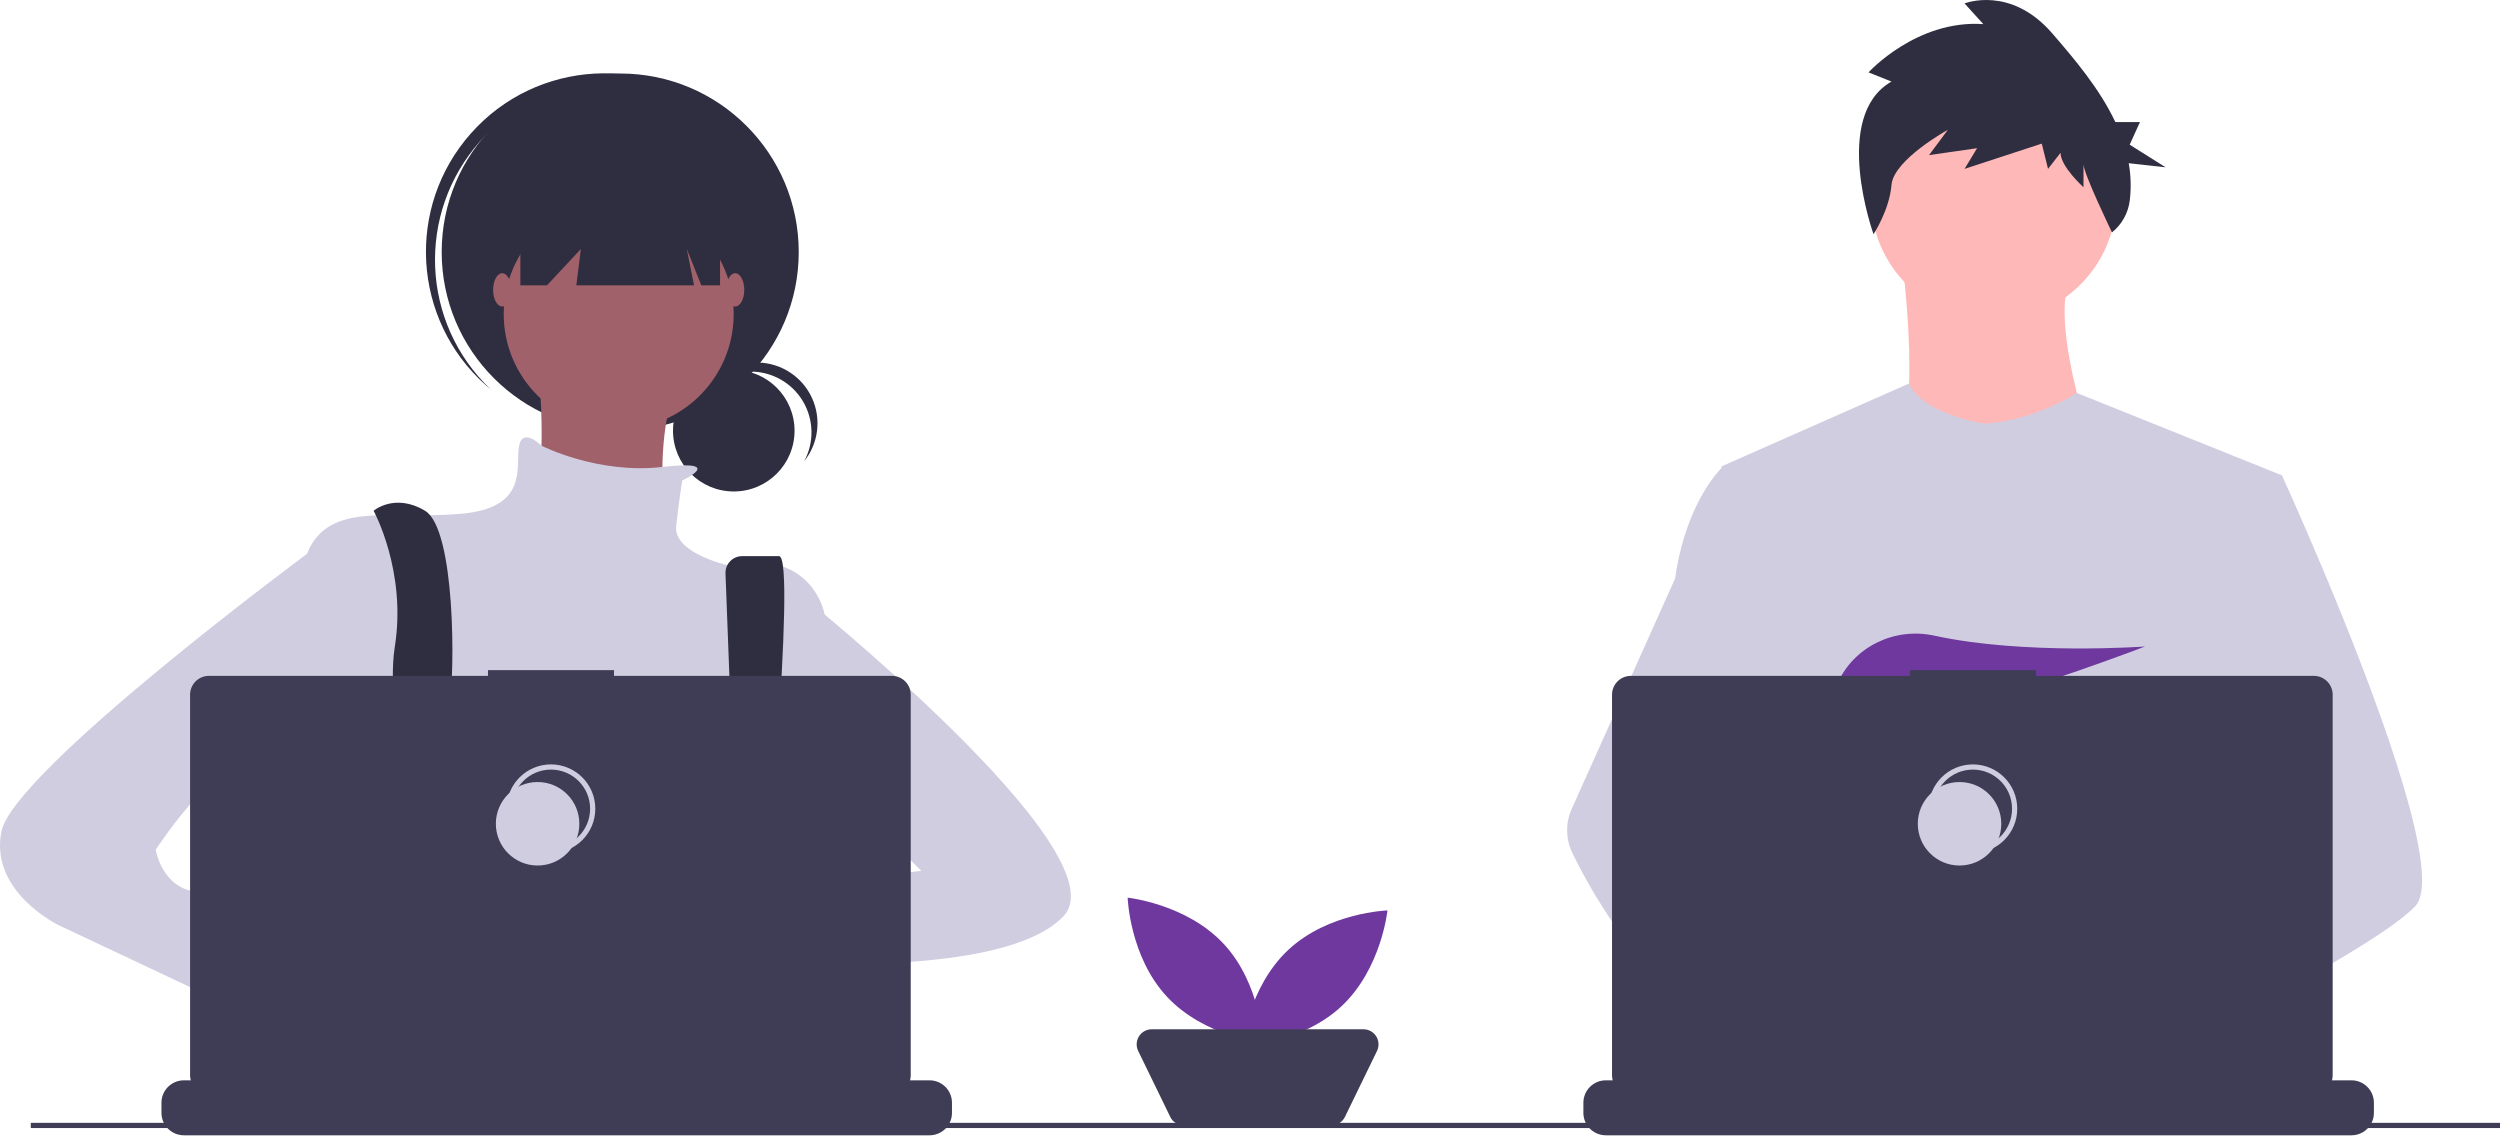
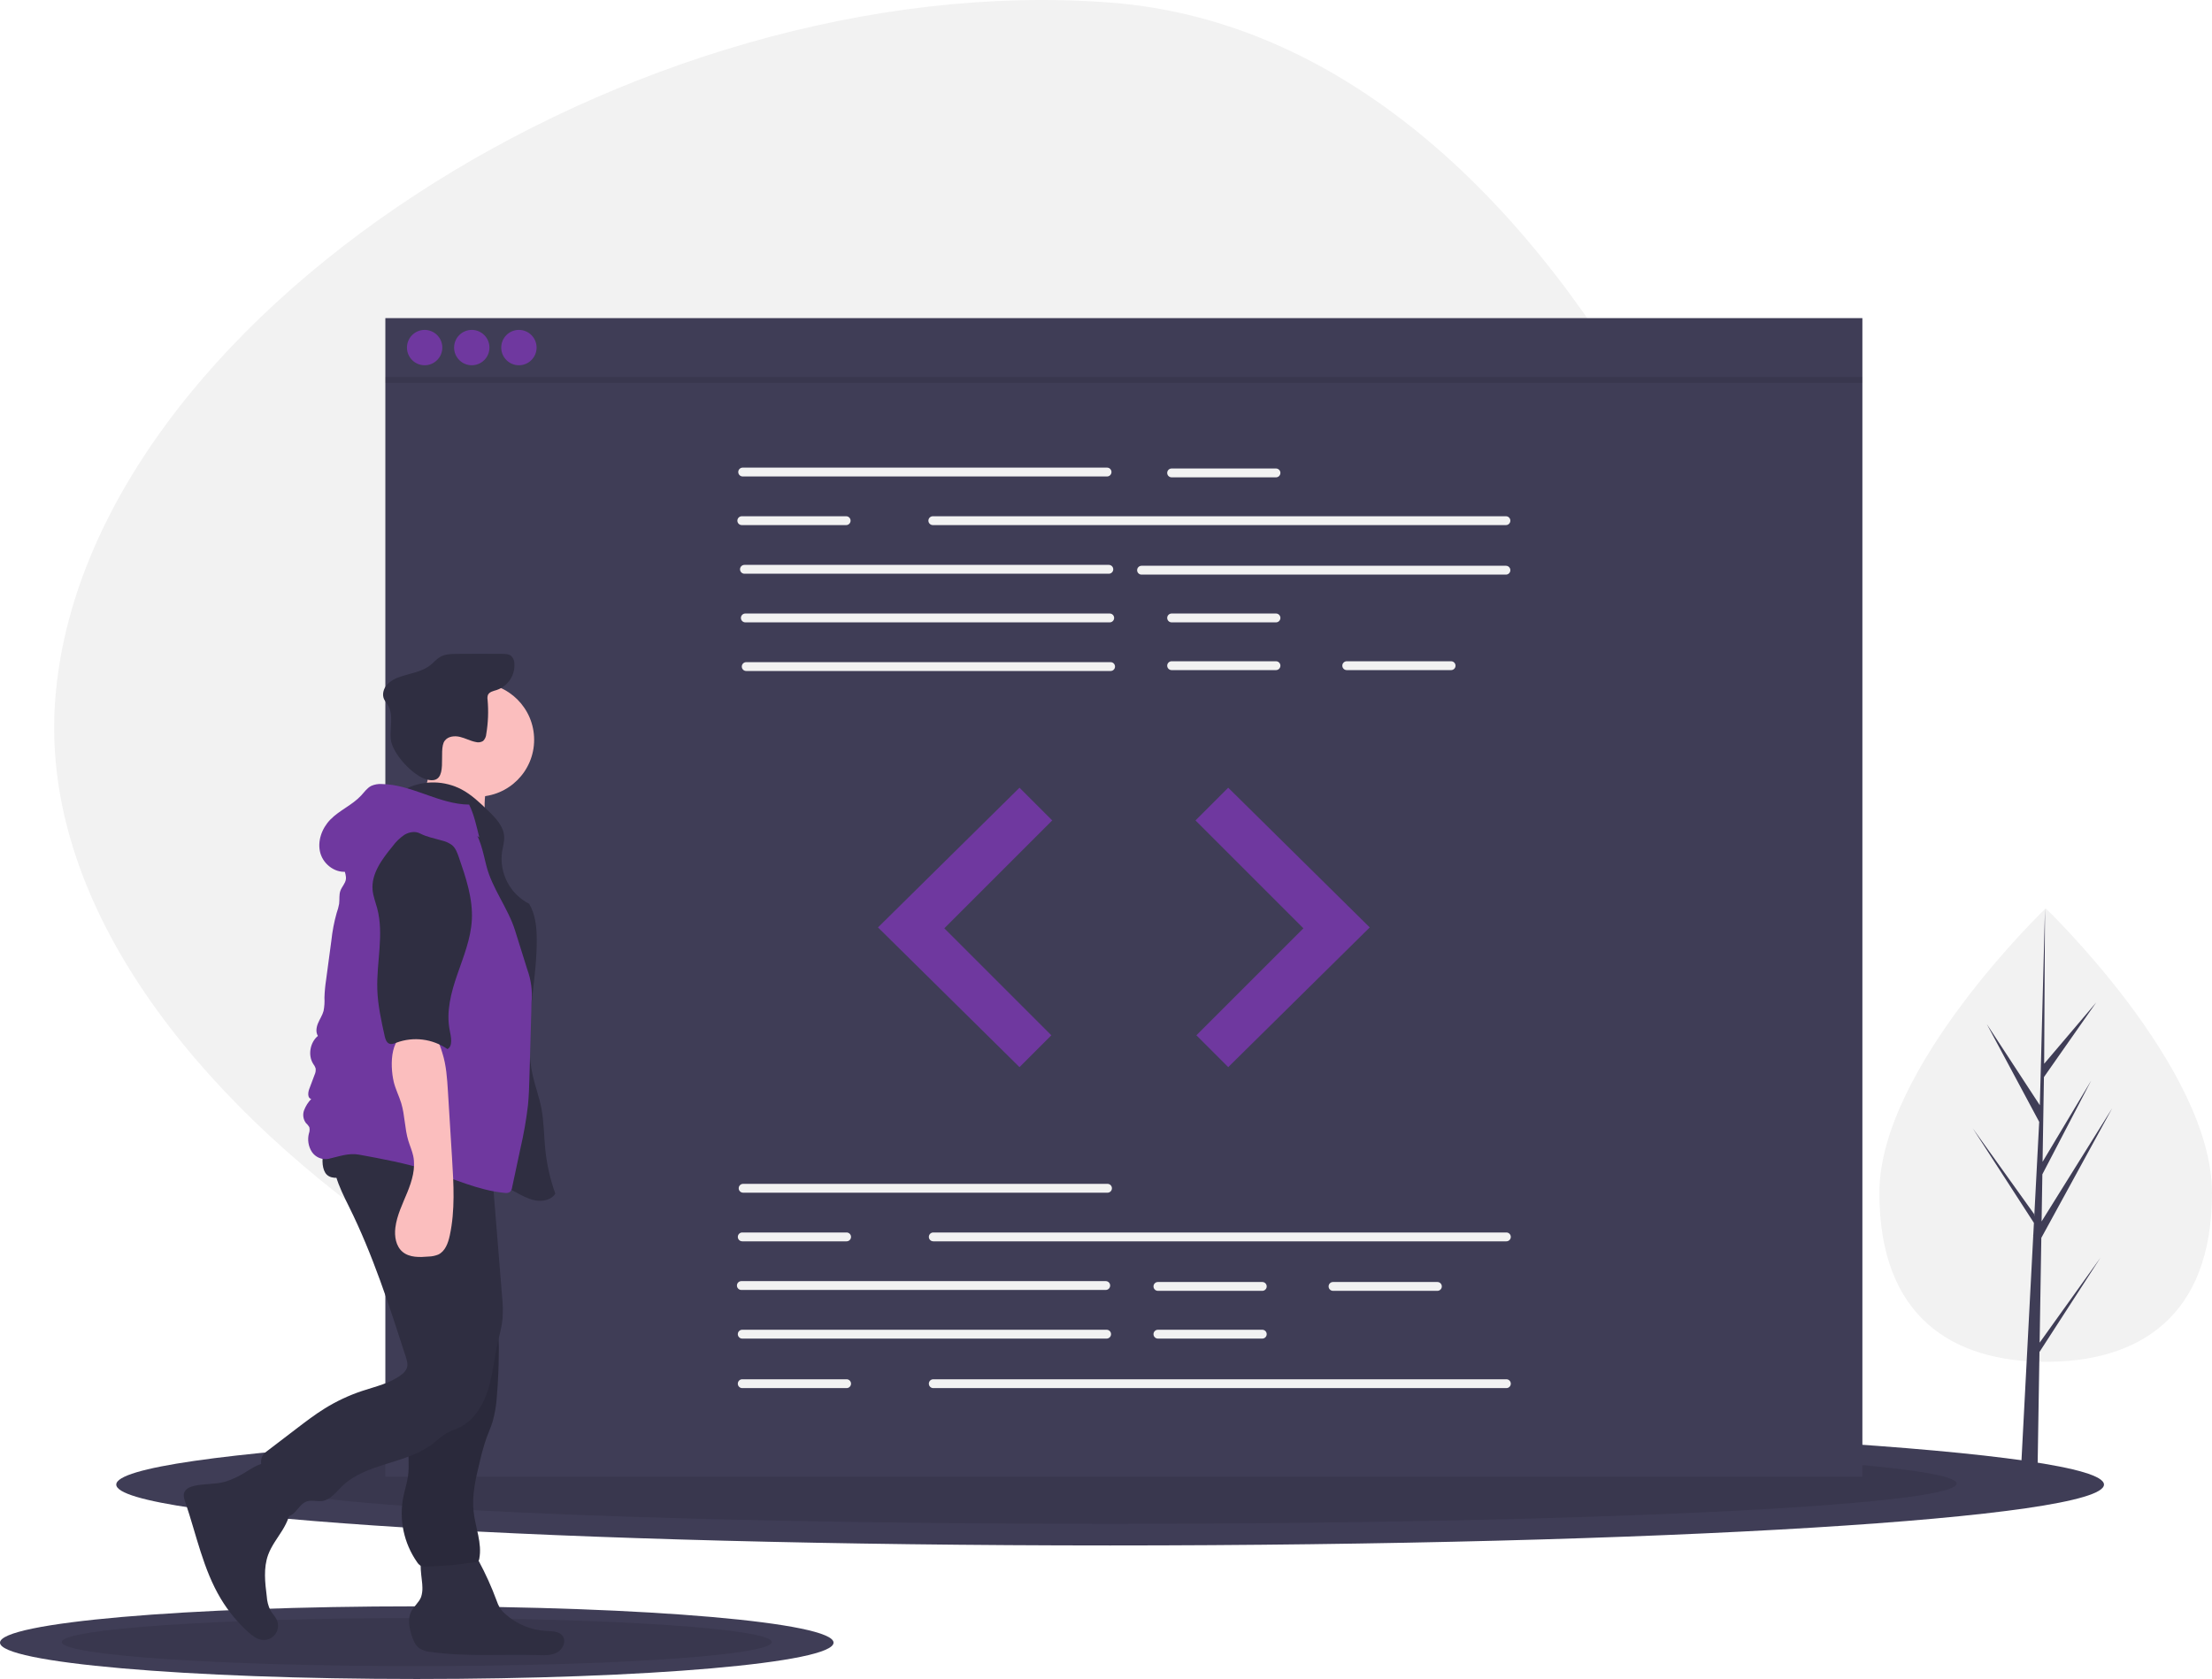
- <svg xmlns="http://www.w3.org/2000/svg" id="af24c1d2-8586-4e6b-81b3-4cf1a6f0777f" data-name="Layer 1" width="961.845" height="436.795" viewBox="0 0 961.845 436.795">
-   <path d="M586.947,565.136c14.376,15.426,15.119,38.1,15.119,38.1s-22.565-2.338-36.941-17.764-15.119-38.1-15.119-38.1S572.571,549.71,586.947,565.136Z" transform="translate(-116.1547 -202)" fill="#6f389f" />
-   <path d="M632.204,589.215c-15.426,14.376-38.1,15.119-38.1,15.119s2.338-22.565,17.764-36.941,38.1-15.119,38.1-15.119S647.63,574.839,632.204,589.215Z" transform="translate(-116.1547 -202)" fill="#6f389f" />
-   <path d="M628.37,635H571.63a5.803,5.803,0,0,1-5.219-3.265l-12.353-25.393A5.803,5.803,0,0,1,559.277,598h81.446a5.803,5.803,0,0,1,5.219,8.342l-12.353,25.393A5.803,5.803,0,0,1,628.37,635Z" transform="translate(-116.1547 -202)" fill="#3f3d56" />
-   <circle cx="767.027" cy="76.07" r="47.244" fill="#ffb8b8" />
-   <path d="M847.92,301.692s8.901,67.1-4.793,74.631,81.478,8.216,81.478,8.216-21.225-58.199-11.64-76Z" transform="translate(-116.1547 -202)" fill="#ffb8b8" />
-   <path d="M994.101,384.878l-7.915,36.042-16.736,76.253-.501,4.176L963.173,549.693l-3.842,32.116-2.576,21.574c-15.663,8.05-27.015,13.607-27.015,13.607s-.977-4.895-2.551-11.159c-10.992,3.296-31.332,8.763-48.569,9.855,6.277,6.996,9.161,13.569,5.249,18.419-11.808,14.622-60.558-16.01-77.608-27.433a46.154,46.154,0,0,0-.45,8.262l-13.048-10.035,1.291-23.09,2.178-39.068,2.737-48.994a51.438,51.438,0,0,1-2.165-6.444c-3.996-14.211-8.847-42.588-12.566-66.385-2.994-19.152-5.242-35.335-5.718-38.778-.064-.45-.096-.681-.096-.681l72.231-31.917c5.133,11.905,29.103,15.483,29.103,15.483,19.858-1.368,35.425-11.84,35.425-11.84Z" transform="translate(-116.1547 -202)" fill="#d0cde1" />
-   <path d="M935.22,603.3s-3.058,1.047-8.031,2.531c-10.992,3.296-31.332,8.763-48.569,9.855-14.841.951-27.381-1.336-29.675-11.018-.983-4.163.411-7.587,3.45-10.401,9.071-8.41,32.765-11.423,51.557-12.457,5.307-.289,10.215-.424,14.301-.475,6.938-.09,11.487.051,11.487.051l.109.424Z" transform="translate(-116.1547 -202)" fill="#ffb8b8" />
-   <path d="M843.88,233.382l-8.833-3.536s18.47-20.334,44.167-18.566l-7.228-7.957s17.667-7.073,33.727,11.493c8.443,9.76,18.211,21.232,24.301,34.155H939.474l-3.948,8.694,13.819,8.694L935.161,264.796a48.581,48.581,0,0,1,.385,14.42,18.657,18.657,0,0,1-6.832,12.205h0s-10.955-22.676-10.955-26.212v8.841s-8.833-7.957-8.833-13.261l-4.818,6.189-2.409-9.725-29.712,9.725,4.818-7.957-18.47,2.652,7.228-9.725s-20.879,11.493-21.682,21.218c-.803,9.725-6.914,18.94-6.914,18.94S820.592,246.643,843.88,233.382Z" transform="translate(-116.1547 -202)" fill="#2f2e41" />
-   <path d="M1045.452,550.573c-4.812,5.217-16.736,13.074-31.191,21.58-5.377,3.161-11.102,6.418-16.942,9.656-13.935,7.729-28.525,15.387-40.565,21.574-15.663,8.05-27.015,13.607-27.015,13.607s-.977-4.895-2.551-11.159c-2.107-8.384-5.281-19.222-8.59-24.021-.116-.167-.231-.321-.347-.475-.964-1.266-1.934-2.004-2.891-2.004L963.173,549.693l20.661-12.811-14.886-35.534L950.279,456.775l11.269-35.855,11.326-36.042h21.227s7.028,15.342,16.016,36.736c1.343,3.199,2.73,6.534,4.144,9.977C1032.751,476.563,1055.802,539.363,1045.452,550.573Z" transform="translate(-116.1547 -202)" fill="#d0cde1" />
-   <path d="M883.869,634.105c-11.808,14.622-60.558-16.01-77.608-27.433-3.713-2.486-5.923-4.06-5.923-4.06l15.599-20.803,4.94-6.585s4.42,2.345,10.954,6.161c.238.141.475.283.72.424,5.634,3.309,12.708,7.632,19.845,12.457,9.849,6.662,19.807,14.262,26.225,21.419C884.897,622.682,887.781,629.255,883.869,634.105Z" transform="translate(-116.1547 -202)" fill="#ffb8b8" />
-   <path d="M831.83,581.386a30.698,30.698,0,0,0-5.204.424c-14.77,2.538-19.126,15.907-20.366,24.863a46.154,46.154,0,0,0-.45,8.262l-13.048-10.035-4.754-3.656c-11.442-3.99-21.638-11.076-30.478-19.434A153.213,153.213,0,0,1,737.004,557.467a214.676,214.676,0,0,1-15.881-27.24,20.034,20.034,0,0,1-.276-16.993l16.158-36.01,23.617-52.63q.26-1.879.572-3.675c4.684-26.855,17.231-38.778,17.231-38.778h9.585l6.412,38.778,7.966,48.178-5.583,18.207-12.9,42.049L796.231,542.742Z" transform="translate(-116.1547 -202)" fill="#d0cde1" />
-   <path d="M842.679,469.136l8.194,9.56c3.044-.58,6.224-1.263,9.498-2.029l-2.354-7.532,5.755,6.714c34.691-8.532,77.69-25.121,77.69-25.121s-46.422,3.404-81.083-4.169c-15.336-3.35-31.114,4.252-37.408,18.633-3.658,8.359-3.083,15.601,9.89,15.601a85.688,85.688,0,0,0,13.076-1.23Z" transform="translate(-116.1547 -202)" fill="#6f389f" />
-   <path d="M1029.487,626.267v3.9a8.571,8.571,0,0,1-.585,3.129,8.796,8.796,0,0,1-.623,1.285,8.633,8.633,0,0,1-7.42,4.215H733.971a8.633,8.633,0,0,1-7.42-4.215,8.792,8.792,0,0,1-.623-1.285,8.571,8.571,0,0,1-.585-3.129v-3.9a8.626,8.626,0,0,1,8.628-8.628h16.537v-1.818a.359.359,0,0,1,.36-.36H759.496a.359.359,0,0,1,.36.36v1.818h5.39v-1.818a.359.359,0,0,1,.36-.36h8.628a.359.359,0,0,1,.36.36v1.818h5.397v-1.818a.359.359,0,0,1,.36-.36h8.628a.359.359,0,0,1,.36.36v1.818h5.39v-1.818a.359.359,0,0,1,.36-.36h8.628a.359.359,0,0,1,.36.36v1.818h5.39v-1.818a.359.359,0,0,1,.36-.36H818.454a.359.359,0,0,1,.36.36v1.818h5.397v-1.818a.359.359,0,0,1,.36-.36h8.628a.359.359,0,0,1,.36.36v1.818h5.39v-1.818a.359.359,0,0,1,.36-.36h67.586a.359.359,0,0,1,.36.36v1.818h5.397v-1.818a.359.359,0,0,1,.36-.36h8.628a.363.363,0,0,1,.36.36v1.818h5.39v-1.818a.359.359,0,0,1,.36-.36h8.628a.359.359,0,0,1,.36.36v1.818h5.39v-1.818a.359.359,0,0,1,.36-.36h8.628a.359.359,0,0,1,.36.36v1.818h5.397v-1.818a.359.359,0,0,1,.36-.36h8.628a.358.358,0,0,1,.353.36v1.818h5.397v-1.818a.359.359,0,0,1,.36-.36h8.628a.359.359,0,0,1,.36.36v1.818h5.39v-1.818a.359.359,0,0,1,.36-.36h8.628a.359.359,0,0,1,.36.36v1.818h25.165A8.626,8.626,0,0,1,1029.487,626.267Z" transform="translate(-116.1547 -202)" fill="#3f3d56" />
-   <path d="M1006.387,462.037H899.455v-2.204h-48.487v2.204H743.596a7.233,7.233,0,0,0-7.233,7.233V615.693a7.233,7.233,0,0,0,7.233,7.233h262.791a7.233,7.233,0,0,0,7.233-7.233V469.27A7.233,7.233,0,0,0,1006.387,462.037Z" transform="translate(-116.1547 -202)" fill="#3f3d56" />
-   <circle cx="759.047" cy="311.157" r="16.061" fill="none" stroke="#d0cde1" stroke-miterlimit="10" stroke-width="2" />
-   <circle cx="753.908" cy="316.939" r="16.061" fill="#d0cde1" />
-   <circle cx="282.311" cy="165.705" r="23.383" fill="#2f2e41" />
-   <path d="M404.98,344.966a23.386,23.386,0,0,1,20.584,34.48,23.377,23.377,0,1,0-38.839-25.687A23.325,23.325,0,0,1,404.98,344.966Z" transform="translate(-116.1547 -202)" fill="#2f2e41" />
-   <circle cx="238.618" cy="96.969" r="68.686" fill="#2f2e41" />
-   <path d="M300.865,256.353a68.674,68.674,0,0,1,95.191-7.202c-.562-.534-1.117-1.072-1.701-1.591a68.686,68.686,0,0,0-91.271,102.669c.584.519,1.183,1.008,1.779,1.503A68.674,68.674,0,0,1,300.865,256.353Z" transform="translate(-116.1547 -202)" fill="#2f2e41" />
-   <circle cx="238.036" cy="120.835" r="44.239" fill="#a0616a" />
-   <path d="M322.757,336.805s5.821,53.552-3.493,59.373,53.552,13.97,53.552,13.97-9.313-58.209,13.97-73.343Z" transform="translate(-116.1547 -202)" fill="#a0616a" />
-   <path d="M378.638,386.864s17.335-8.095-7.631-5.212-46.506-8.176-46.506-8.176-7.564-7.567-8.729.582,3.493,23.283-22.119,25.612-48.895-4.657-58.209,12.806-4.657,93.134-4.657,93.134,17.463,62.865,31.433,72.179,136.208-3.493,136.208-3.493l34.925-62.865v-73.343s-4.657-25.612-37.254-18.627c0,0-20.955-4.657-19.791-15.134S378.638,386.864,378.638,386.864Z" transform="translate(-116.1547 -202)" fill="#d0cde1" />
-   <path d="M266.84,622.278c.72-3.135,1.201-4.908,1.201-4.908l-.373-2.551-3.835-26.045-1.613-10.986c13.967-5.821,17.462-32.598,17.462-32.598l.527-.315,2.384-1.426v-.006L291.151,538.309l.173-.103,3.456,2.3,7.022,4.683a82.572,82.572,0,0,0,65.023,14.899,71.581,71.581,0,0,0,15.303-4.42l16.935-5.647.527-.173.52.077,9.932,1.503.18.032.822.122-2.3,15.901-3.334,23.109c8.808,4.664,16.64,13.427,23.488,24.227q2.274,3.585,4.407,7.459c1.85,3.341,3.617,6.816,5.3,10.376.206.424.405.854.604,1.285.649,1.394,1.291,2.801,1.915,4.214H263.757c.231-1.42.463-2.775.687-4.08a.995.995,0,0,0,.026-.135c.084-.437.161-.861.231-1.285C265.485,628.413,266.243,624.873,266.84,622.278Z" transform="translate(-116.1547 -202)" fill="#2f2e41" />
-   <path d="M259.892,398.506S272.698,421.79,268.041,450.894s13.97,101.283,13.97,101.283l13.97-3.493s-9.313-60.537-6.985-74.507,2.328-68.686-9.313-75.671S259.892,398.506,259.892,398.506Z" transform="translate(-116.1547 -202)" fill="#2f2e41" />
-   <path d="M395.282,422.702l4.893,128.893,9.313,5.821s13.388-141.447,6.403-141.447H401.679A6.406,6.406,0,0,0,395.282,422.702Z" transform="translate(-116.1547 -202)" fill="#2f2e41" />
-   <circle cx="172.26" cy="341.446" r="5.821" fill="#6f389f" />
-   <circle cx="288.677" cy="347.267" r="5.821" fill="#6f389f" />
-   <polygon points="200.2 65.536 200.2 109.775 210.445 109.775 223.483 95.805 221.737 109.775 267.024 109.775 264.23 95.805 269.818 109.775 277.035 109.775 277.035 65.536 200.2 65.536" fill="#2f2e41" />
-   <ellipse cx="193.215" cy="111.521" rx="3.493" ry="6.403" fill="#a0616a" />
-   <ellipse cx="282.856" cy="111.521" rx="3.493" ry="6.403" fill="#a0616a" />
-   <path d="M422.877,548.685s-52.97-9.895-56.462,7.567,58.791,9.895,58.791,9.895Z" transform="translate(-116.1547 -202)" fill="#a0616a" />
-   <path d="M421.712,428.775S548.607,530.058,525.324,554.506s-111.761,17.463-111.761,17.463l5.821-29.104,51.224-5.821-25.612-25.612-23.284,2.328Z" transform="translate(-116.1547 -202)" fill="#d0cde1" />
-   <path d="M234.28,597.58l16.298,12.806s11.642,36.089,29.104,25.612-16.298-47.731-16.298-47.731l-19.791-6.985Z" transform="translate(-116.1547 -202)" fill="#a0616a" />
-   <path d="M250.579,410.148l-16.255,4.892S121.355,498.625,116.699,521.909s22.119,36.089,22.119,36.089l101.283,47.731,10.478-27.94-47.731-24.448s3.493-6.985-10.478-8.149-16.298-16.298-16.298-16.298,27.94-43.074,43.074-33.761,19.791,16.298,19.791,16.298Z" transform="translate(-116.1547 -202)" fill="#d0cde1" />
-   <path d="M482.416,626.267v3.9a8.57,8.57,0,0,1-.585,3.129,8.79,8.79,0,0,1-.623,1.285,8.633,8.633,0,0,1-7.42,4.215H186.9a8.633,8.633,0,0,1-7.42-4.215,8.794,8.794,0,0,1-.623-1.285,8.571,8.571,0,0,1-.585-3.129v-3.9A8.626,8.626,0,0,1,186.9,617.639h16.537v-1.818a.359.359,0,0,1,.36-.36h8.628a.359.359,0,0,1,.36.36v1.818h5.39v-1.818a.359.359,0,0,1,.36-.36h8.628a.359.359,0,0,1,.36.36v1.818H232.919v-1.818a.359.359,0,0,1,.36-.36h8.628a.359.359,0,0,1,.36.36v1.818h5.39v-1.818a.359.359,0,0,1,.36-.36h8.628a.359.359,0,0,1,.36.36v1.818h5.39v-1.818a.359.359,0,0,1,.36-.36h8.628a.359.359,0,0,1,.36.36v1.818H277.139v-1.818a.359.359,0,0,1,.36-.36H286.127a.359.359,0,0,1,.36.36v1.818h5.39v-1.818a.359.359,0,0,1,.36-.36h67.586a.359.359,0,0,1,.36.36v1.818h5.397v-1.818a.359.359,0,0,1,.36-.36h8.628a.363.363,0,0,1,.36.36v1.818h5.39v-1.818a.359.359,0,0,1,.36-.36H389.305a.359.359,0,0,1,.36.36v1.818h5.39v-1.818a.359.359,0,0,1,.36-.36h8.628a.359.359,0,0,1,.36.36v1.818h5.397v-1.818a.359.359,0,0,1,.36-.36h8.628a.358.358,0,0,1,.353.36v1.818h5.397v-1.818a.359.359,0,0,1,.36-.36h8.628a.359.359,0,0,1,.36.36v1.818h5.39v-1.818a.359.359,0,0,1,.36-.36H448.263a.359.359,0,0,1,.36.36v1.818h25.165A8.626,8.626,0,0,1,482.416,626.267Z" transform="translate(-116.1547 -202)" fill="#3f3d56" />
-   <path d="M459.315,462.034H352.383v-2.204H303.896v2.204H196.523a7.233,7.233,0,0,0-7.233,7.233V615.69a7.233,7.233,0,0,0,7.233,7.233h262.791a7.233,7.233,0,0,0,7.233-7.233V469.267A7.233,7.233,0,0,0,459.315,462.034Z" transform="translate(-116.1547 -202)" fill="#3f3d56" />
-   <circle cx="211.975" cy="311.154" r="16.061" fill="none" stroke="#d0cde1" stroke-miterlimit="10" stroke-width="2" />
-   <circle cx="206.835" cy="316.936" r="16.061" fill="#d0cde1" />
-   <rect x="11.845" y="432" width="950" height="2" fill="#3f3d56" />
+ <svg xmlns="http://www.w3.org/2000/svg" id="a594ac37-6d44-4297-8862-1cbd9c01c0b7" data-name="Layer 1" width="1126.194" height="855" viewBox="0 0 1126.194 855">
+   <path d="M581.768,778.438C339.369,759.991,50.297,572.172,65.014,378.781S359.7,5.358,602.099,23.805,984.031,403.667,969.314,597.058,824.166,796.885,581.768,778.438Z" transform="translate(-36.90323 -22.5)" fill="#f2f2f2" />
+   <ellipse cx="565.194" cy="756" rx="506" ry="31" fill="#3f3d56" />
+   <ellipse cx="565.194" cy="755.5" rx="431" ry="20.5" opacity="0.1" />
+   <ellipse cx="212.194" cy="836.5" rx="212.194" ry="18.5" fill="#3f3d56" />
+   <ellipse cx="212.194" cy="836.202" rx="180.742" ry="12.234" opacity="0.1" />
+   <rect x="196.194" y="162" width="752" height="590" fill="#3f3d56" />
+   <path d="M600.541,265.129H415.024a2.251,2.251,0,1,1,0-4.503H600.541a2.251,2.251,0,0,1,0,4.503Z" transform="translate(-36.90323 -22.5)" fill="#f2f2f2" />
+   <path d="M803.62,289.895H511.835a2.251,2.251,0,0,1,0-4.503H803.62a2.251,2.251,0,1,1,0,4.503Z" transform="translate(-36.90323 -22.5)" fill="#f2f2f2" />
+   <path d="M601.442,314.661H415.924a2.251,2.251,0,1,1,0-4.503H601.442a2.251,2.251,0,1,1,0,4.503Z" transform="translate(-36.90323 -22.5)" fill="#f2f2f2" />
+   <path d="M803.62,315.111H618.102a2.251,2.251,0,0,1,0-4.503H803.62a2.251,2.251,0,1,1,0,4.503Z" transform="translate(-36.90323 -22.5)" fill="#f2f2f2" />
+   <path d="M601.892,339.426H416.374a2.251,2.251,0,0,1,0-4.503H601.892a2.251,2.251,0,1,1,0,4.503Z" transform="translate(-36.90323 -22.5)" fill="#f2f2f2" />
+   <path d="M602.342,364.192H416.825a2.251,2.251,0,0,1,0-4.503H602.342a2.251,2.251,0,1,1,0,4.503Z" transform="translate(-36.90323 -22.5)" fill="#f2f2f2" />
+   <path d="M686.546,265.579H633.412a2.251,2.251,0,0,1,0-4.503h53.134a2.251,2.251,0,1,1,0,4.503Z" transform="translate(-36.90323 -22.5)" fill="#f2f2f2" />
+   <path d="M686.546,339.426H633.412a2.251,2.251,0,0,1,0-4.503h53.134a2.251,2.251,0,1,1,0,4.503Z" transform="translate(-36.90323 -22.5)" fill="#f2f2f2" />
+   <path d="M686.546,363.742H633.412a2.251,2.251,0,1,1,0-4.503h53.134a2.251,2.251,0,1,1,0,4.503Z" transform="translate(-36.90323 -22.5)" fill="#f2f2f2" />
+   <path d="M775.702,363.742H722.569a2.251,2.251,0,0,1,0-4.503h53.134a2.251,2.251,0,1,1,0,4.503Z" transform="translate(-36.90323 -22.5)" fill="#f2f2f2" />
+   <path d="M467.707,289.895H414.573a2.251,2.251,0,0,1,0-4.503h53.134a2.251,2.251,0,0,1,0,4.503Z" transform="translate(-36.90323 -22.5)" fill="#f2f2f2" />
+   <path d="M600.766,629.861H415.249a2.251,2.251,0,0,1,0-4.503H600.766a2.251,2.251,0,0,1,0,4.503Z" transform="translate(-36.90323 -22.5)" fill="#f2f2f2" />
+   <path d="M599.866,679.392H414.348a2.251,2.251,0,1,1,0-4.503H599.866a2.251,2.251,0,0,1,0,4.503Z" transform="translate(-36.90323 -22.5)" fill="#f2f2f2" />
+   <path d="M600.316,704.158H414.798a2.251,2.251,0,1,1,0-4.503H600.316a2.251,2.251,0,1,1,0,4.503Z" transform="translate(-36.90323 -22.5)" fill="#f2f2f2" />
+   <path d="M679.566,679.842H626.433a2.251,2.251,0,0,1,0-4.503h53.134a2.251,2.251,0,0,1,0,4.503Z" transform="translate(-36.90323 -22.5)" fill="#f2f2f2" />
+   <path d="M679.566,704.158H626.433a2.251,2.251,0,0,1,0-4.503h53.134a2.251,2.251,0,1,1,0,4.503Z" transform="translate(-36.90323 -22.5)" fill="#f2f2f2" />
+   <path d="M768.723,679.842H715.589a2.251,2.251,0,1,1,0-4.503h53.134a2.251,2.251,0,0,1,0,4.503Z" transform="translate(-36.90323 -22.5)" fill="#f2f2f2" />
+   <path d="M803.845,654.626H512.06a2.251,2.251,0,0,1,0-4.503H803.845a2.251,2.251,0,0,1,0,4.503Z" transform="translate(-36.90323 -22.5)" fill="#f2f2f2" />
+   <path d="M467.932,654.626H414.798a2.251,2.251,0,0,1,0-4.503H467.932a2.251,2.251,0,0,1,0,4.503Z" transform="translate(-36.90323 -22.5)" fill="#f2f2f2" />
+   <path d="M803.845,729.374H512.06a2.251,2.251,0,1,1,0-4.503H803.845a2.251,2.251,0,0,1,0,4.503Z" transform="translate(-36.90323 -22.5)" fill="#f2f2f2" />
+   <path d="M467.932,729.374H414.798a2.251,2.251,0,1,1,0-4.503H467.932a2.251,2.251,0,1,1,0,4.503Z" transform="translate(-36.90323 -22.5)" fill="#f2f2f2" />
+   <polygon points="519.06 401.13 447.014 472.275 519.06 543.42 535.27 527.21 480.786 472.725 535.72 417.79 519.06 401.13" fill="#6f389f" />
+   <polygon points="625.327 401.13 697.373 472.275 625.327 543.42 609.117 527.21 663.602 472.725 608.667 417.79 625.327 401.13" fill="#6f389f" />
+   <circle cx="216.194" cy="177" r="9" fill="#6f389f" />
+   <circle cx="240.194" cy="177" r="9" fill="#6f389f" />
+   <circle cx="264.194" cy="177" r="9" fill="#6f389f" />
+   <rect x="196.194" y="192" width="752" height="3" opacity="0.1" />
+   <path d="M1163.097,629.954c0,63.771-37.911,86.038-84.676,86.038s-84.676-22.266-84.676-86.038,84.676-144.898,84.676-144.898S1163.097,566.182,1163.097,629.954Z" transform="translate(-36.90323 -22.5)" fill="#f2f2f2" />
+   <polygon points="1038.433 683.736 1039.3 630.365 1075.391 564.338 1039.436 621.993 1039.826 597.995 1064.699 550.226 1039.929 591.645 1039.929 591.645 1040.63 548.484 1067.265 510.453 1040.74 541.697 1041.178 462.556 1038.425 567.325 1038.651 563.003 1011.571 521.552 1038.217 571.3 1035.694 619.503 1035.619 618.223 1004.4 574.602 1035.524 622.743 1035.209 628.771 1035.152 628.862 1035.178 629.357 1028.776 751.653 1037.329 751.653 1038.355 688.485 1069.404 640.461 1038.433 683.736" fill="#3f3d56" />
+   <path d="M159.525,773.591a43.126,43.126,0,0,1-8.178,3.503c-5.079,1.387-10.507.878-15.637,2.063-2.1.485-4.386,1.499-5.054,3.549-.49,1.503.043,3.127.553,4.623,5.669,16.62,9.085,34.266,18.125,49.321a74.641,74.641,0,0,0,13.993,16.988c2.055,1.852,4.384,3.664,7.135,3.955a7.248,7.248,0,0,0,7.371-10.182c-.811-1.801-2.317-3.196-3.289-4.916a18.757,18.757,0,0,1-1.819-6.991c-.893-7.108-1.754-14.538.709-21.265,1.652-4.512,4.682-8.359,7.206-12.447s4.622-8.772,4.06-13.544c-.383-3.257-1.972-6.237-3.65-9.054-1.681-2.823-5.005-10.408-8.383-11.35C169.16,766.864,162.583,772.024,159.525,773.591Z" transform="translate(-36.90323 -22.5)" fill="#2f2e41" />
+   <path d="M251.96,831a14.019,14.019,0,0,1-.663,4.745c-1.058,2.793-3.681,4.706-5.036,7.367-1.885,3.701-1.031,8.174.218,12.135.783,2.483,1.81,5.067,3.912,6.603a12.893,12.893,0,0,0,5.954,1.907c18.036,2.496,36.358,1.064,54.559,1.587,3.317.095,6.829.211,9.725-1.41s4.686-5.697,2.717-8.368c-1.769-2.399-5.265-2.376-8.242-2.518a33.912,33.912,0,0,1-20.913-8.615,15.112,15.112,0,0,1-2.933-3.377,20.753,20.753,0,0,1-1.534-3.518,156.799,156.799,0,0,0-9.084-20.119c-.979-1.815-2.087-3.705-3.906-4.676a10.323,10.323,0,0,0-4.239-.926c-4.536-.294-16.283-1.838-19.791,1.69C249.461,816.768,252.032,826.86,251.96,831Z" transform="translate(-36.90323 -22.5)" fill="#2f2e41" />
+   <circle cx="242.971" cy="376.72" r="28.975" fill="#fbbebe" />
+   <path d="M253.709,423.146c-1.723,4.614-4.647,8.947-8.9,11.43l40.075,8.175a42.453,42.453,0,0,1-.562-17.869,10.3,10.3,0,0,0,.24-4.409c-.754-2.907-4.026-4.307-6.955-4.974-7.314-1.667-13.782-2.561-20.579-5.792C254.95,413.263,255.241,419.045,253.709,423.146Z" transform="translate(-36.90323 -22.5)" fill="#fbbebe" />
+   <path d="M244.474,423.727a31.338,31.338,0,0,1,27.313.714c5.138,2.707,9.392,6.794,13.572,10.826,3.853,3.717,7.962,7.972,8.236,13.319.132,2.59-.676,5.123-1.084,7.684a25.766,25.766,0,0,0,13.78,26.469c3.184,5.303,3.841,11.729,3.889,17.914.185,23.436-7.209,47.161-1.93,69.995,1.239,5.361,3.162,10.554,4.232,15.951,1.387,6.991,1.318,14.18,2.044,21.27a95.266,95.266,0,0,0,5.113,22.495c-1.744,2.774-5.374,3.837-8.642,3.613s-6.325-1.643-9.242-3.136c-14.123-7.227-27.059-16.757-41.687-22.9-9.678-4.064-19.987-6.595-29.376-11.288s-18.12-12.142-20.99-22.238c-1.241-4.365-1.318-8.965-1.385-13.503-.285-19.114-.55-38.436,3.61-57.094,3.669-16.454,10.741-32.194,12.284-48.981.502-5.464.513-11.314,3.566-15.873C232.091,432.52,241.409,430.851,244.474,423.727Z" transform="translate(-36.90323 -22.5)" fill="#2f2e41" />
+   <path d="M263.395,399.629c1.707-2.227,5-2.531,7.728-1.872s5.243,2.064,7.997,2.599a4.675,4.675,0,0,0,3.743-.526,5.444,5.444,0,0,0,1.615-3.57,68.163,68.163,0,0,0,.671-17.38,5.147,5.147,0,0,1,.159-2.437c.682-1.643,2.763-2.035,4.462-2.562a13.316,13.316,0,0,0,9.013-13.633,5.421,5.421,0,0,0-1.657-3.741c-1.175-.958-2.82-1.016-4.336-1.029q-11.683-.094-23.367.006c-2.883.025-5.91.096-8.409,1.533-1.848,1.063-3.222,2.773-4.88,4.112-4.326,3.491-10.178,4.201-15.441,5.991a15.308,15.308,0,0,0-6.768,4.036c-1.75,2-2.592,4.973-1.493,7.393a26.252,26.252,0,0,0,1.887,2.904c3.105,4.964,1.038,11.403,1.501,17.24.579,7.288,11.365,19.112,18.679,20.836C266.308,422.311,259.486,404.414,263.395,399.629Z" transform="translate(-36.90323 -22.5)" fill="#2f2e41" />
+   <path d="M247.037,719.183c.745,5.322,1.701,10.662,1.445,16.029-.357,7.494-3.059,14.714-3.559,22.199-.373,5.591.49,11.242-.287,16.791-.497,3.553-1.656,6.978-2.373,10.494a43.395,43.395,0,0,0,6.973,33.265,5.448,5.448,0,0,0,2.023,1.961,5.714,5.714,0,0,0,2.508.332,179.947,179.947,0,0,0,25.17-2.287,2.414,2.414,0,0,0,1.616-.713,2.266,2.266,0,0,0,.351-.954c1.544-7.936-1.977-15.893-2.872-23.928-.956-8.58,1.103-17.177,3.146-25.565a113.548,113.548,0,0,1,3.467-12.228c.988-2.697,2.181-5.321,3.037-8.063a61.46,61.46,0,0,0,2.202-13.203q.892-10.575.945-21.199a88.958,88.958,0,0,0-1.665-20.01c-1.878-8.338-5.724-16.081-9.536-23.73a15.029,15.029,0,0,0-5.618,2.67,125.38,125.38,0,0,1-15.35,8.481c-3.567,1.657-10.522,2.833-12.786,6.286-2.232,3.405-.792,10.351-.621,14.106Q245.694,709.584,247.037,719.183Z" transform="translate(-36.90323 -22.5)" fill="#2f2e41" />
+   <path d="M247.037,719.183c.745,5.322,1.701,10.662,1.445,16.029-.357,7.494-3.059,14.714-3.559,22.199-.373,5.591.49,11.242-.287,16.791-.497,3.553-1.656,6.978-2.373,10.494a43.395,43.395,0,0,0,6.973,33.265,5.448,5.448,0,0,0,2.023,1.961,5.714,5.714,0,0,0,2.508.332,179.947,179.947,0,0,0,25.17-2.287,2.414,2.414,0,0,0,1.616-.713,2.266,2.266,0,0,0,.351-.954c1.544-7.936-1.977-15.893-2.872-23.928-.956-8.58,1.103-17.177,3.146-25.565a113.548,113.548,0,0,1,3.467-12.228c.988-2.697,2.181-5.321,3.037-8.063a61.46,61.46,0,0,0,2.202-13.203q.892-10.575.945-21.199a88.958,88.958,0,0,0-1.665-20.01c-1.878-8.338-5.724-16.081-9.536-23.73a15.029,15.029,0,0,0-5.618,2.67,125.38,125.38,0,0,1-15.35,8.481c-3.567,1.657-10.522,2.833-12.786,6.286-2.232,3.405-.792,10.351-.621,14.106Q245.694,709.584,247.037,719.183Z" transform="translate(-36.90323 -22.5)" opacity="0.1" />
+   <path d="M207.864,605.518c-3.848,10.359,1.808,21.554,6.722,31.452,12.106,24.386,20.513,50.407,28.874,76.317.626,1.941,1.252,4.058.554,5.974a7.825,7.825,0,0,1-2.822,3.347c-5.765,4.379-13.107,5.939-19.975,8.23a90.184,90.184,0,0,0-18.943,8.88c-4.977,3.084-9.639,6.644-14.292,10.197l-14.812,11.312a9.903,9.903,0,0,0-2.476,2.397c-1.429,2.241-.843,5.167-.132,7.728a131.432,131.432,0,0,0,7.252,19.792,6.911,6.911,0,0,0,2.63,3.447c2.312,1.242,5.14-.405,6.905-2.347s3.292-4.359,5.781-5.193c2.486-.833,5.222.176,7.818-.189,4.199-.589,6.986-4.457,10.013-7.426,12.365-12.131,33.01-11.251,46.612-21.977a59.228,59.228,0,0,1,6.231-4.868c2.3-1.359,4.907-2.105,7.293-3.307,7.257-3.654,11.819-11.209,14.262-18.957s3.141-15.928,4.897-23.861c.908-4.101,2.103-8.158,2.507-12.338a66.094,66.094,0,0,0-.253-11.666L287.604,621.748c-.4-4.943-.8-9.892-1.576-14.791-14.577.521-29.143,1.108-43.728,1.28C230.695,608.374,218.876,609.186,207.864,605.518Z" transform="translate(-36.90323 -22.5)" fill="#2f2e41" />
+   <path d="M202.506,619.721c1.977,3.18,6.79,3.114,10.104,1.371s5.889-4.673,9.211-6.401c4.464-2.323,9.746-2.235,14.776-2.093,7.964.225,16.025.464,23.687,2.647,7.925,2.257,15.64,6.603,23.834,5.736,1.426-.151,2.985-.56,3.761-1.766a5.544,5.544,0,0,0,.62-2.836l.268-7.159a6.464,6.464,0,0,0-.57-3.625,6.082,6.082,0,0,0-2.716-2.079c-11.663-5.646-24.965-6.697-37.915-7.141q-9.875-.338-19.757-.278c-5.591.034-12.303-.775-17.739.719C202.774,598.82,198.805,613.769,202.506,619.721Z" transform="translate(-36.90323 -22.5)" fill="#2f2e41" />
+   <path d="M275.742,432.226c-15.282-.135-29.131-10.223-44.412-10.468a11.514,11.514,0,0,0-5.393.93c-2.129,1.073-3.529,3.147-5.147,4.898-4.518,4.893-11.061,7.505-15.703,12.281-4.352,4.478-6.773,11.15-5.055,17.153s8.204,10.608,14.279,9.165A36.801,36.801,0,0,1,228.65,446.706a72.887,72.887,0,0,1,11.205-5.882c6.868-3.112,14.548-6.283,21.718-3.95a30.638,30.638,0,0,1,7.409,4.04l11.954,8.03C279.543,443.45,278.29,437.288,275.742,432.226Z" transform="translate(-36.90323 -22.5)" fill="#6f389f" />
+   <path d="M212.552,460.874c-2.029,2.532.894,6.2.447,9.413-.297,2.135-2.054,3.765-2.786,5.793-.758,2.1-.356,4.427-.643,6.641a28.489,28.489,0,0,1-1.275,4.73,84.975,84.975,0,0,0-2.686,14.026l-2.675,19.976a75.681,75.681,0,0,0-.846,9.078,27.107,27.107,0,0,1-.452,6.787c-.592,2.183-1.904,4.093-2.786,6.175s-1.291,4.602-.099,6.524c-3.991,3.325-5.178,9.854-2.387,14.235a7.899,7.899,0,0,1,1.23,2.265,5.82,5.82,0,0,1-.542,3.34l-2.705,7.207c-.692,1.845-.911,4.653,1.014,5.074a17.006,17.006,0,0,0-3.651,5.767,6.866,6.866,0,0,0,.972,6.506,8.289,8.289,0,0,1,1.694,2.056,5.473,5.473,0,0,1-.196,3.243,11.906,11.906,0,0,0,1.473,9.333,8.371,8.371,0,0,0,8.418,3.609c5.41-1.22,10.272-3.147,15.728-2.146,11.746,2.155,23.53,4.32,34.906,7.952,12.984,4.145,25.556,10.224,39.126,11.5a3.798,3.798,0,0,0,2.617-.407,3.931,3.931,0,0,0,1.21-2.488q2.097-9.832,4.194-19.665a202.363,202.363,0,0,0,3.855-22.028c.477-4.781.614-9.589.749-14.392l1.081-38.231a38.197,38.197,0,0,0-2.2-16.62l-6.217-19.848c-3.548-11.327-11.688-21.371-14.586-32.882-1.834-7.285-3.189-15.103-8.108-20.781-7.012-8.095-19.145-9.354-29.764-7.962-4.797.629-9.636,1.714-13.785,4.202-4.798,2.877-8.333,7.409-11.753,11.836C218.305,454.343,215.436,457.276,212.552,460.874Z" transform="translate(-36.90323 -22.5)" fill="#6f389f" />
+   <path d="M237.347,573.323c.875,3.773,2.712,7.251,3.837,10.957,1.884,6.209,1.724,12.896,3.605,19.106.789,2.606,1.933,5.109,2.5,7.773,1.321,6.211-.608,12.636-3.003,18.516s-5.313,11.678-6.091,17.98c-.548,4.438.239,9.45,3.66,12.331,3.552,2.99,8.713,2.788,13.339,2.39a14.016,14.016,0,0,0,4.841-1.008c3.538-1.674,5.028-5.86,5.855-9.685,2.771-12.819,1.98-26.106,1.174-39.197l-2.106-34.234c-.405-6.591-.84-13.318-2.871-19.646-.739-2.302-2.026-6.954-4.129-8.424-2.083-1.456-8.03-1.521-10.609-1.642C235.251,547.97,235.387,564.856,237.347,573.323Z" transform="translate(-36.90323 -22.5)" fill="#fbbebe" />
+   <path d="M250.751,446.923c-2.471-1.294-5.584-.736-7.972.704a24.568,24.568,0,0,0-5.972,5.798c-5.339,6.517-10.991,13.995-10.199,22.382.297,3.145,1.501,6.121,2.317,9.172,3.579,13.38-.379,27.53.075,41.373.262,7.999,2.003,15.866,3.736,23.679.354,1.595.92,3.44,2.463,3.977,1.159.403,2.41-.115,3.557-.551A28.371,28.371,0,0,1,264.721,556.731c2.865-1.529,1.791-6.363,1.149-9.546-1.908-9.458.682-19.214,3.828-28.335s6.911-18.23,7.432-27.865c.591-10.916-3.029-21.571-6.6-31.903-.779-2.255-1.631-4.62-3.439-6.178a13.665,13.665,0,0,0-5.203-2.377C258.096,449.406,254.255,448.758,250.751,446.923Z" transform="translate(-36.90323 -22.5)" fill="#2f2e41" />
</svg>
